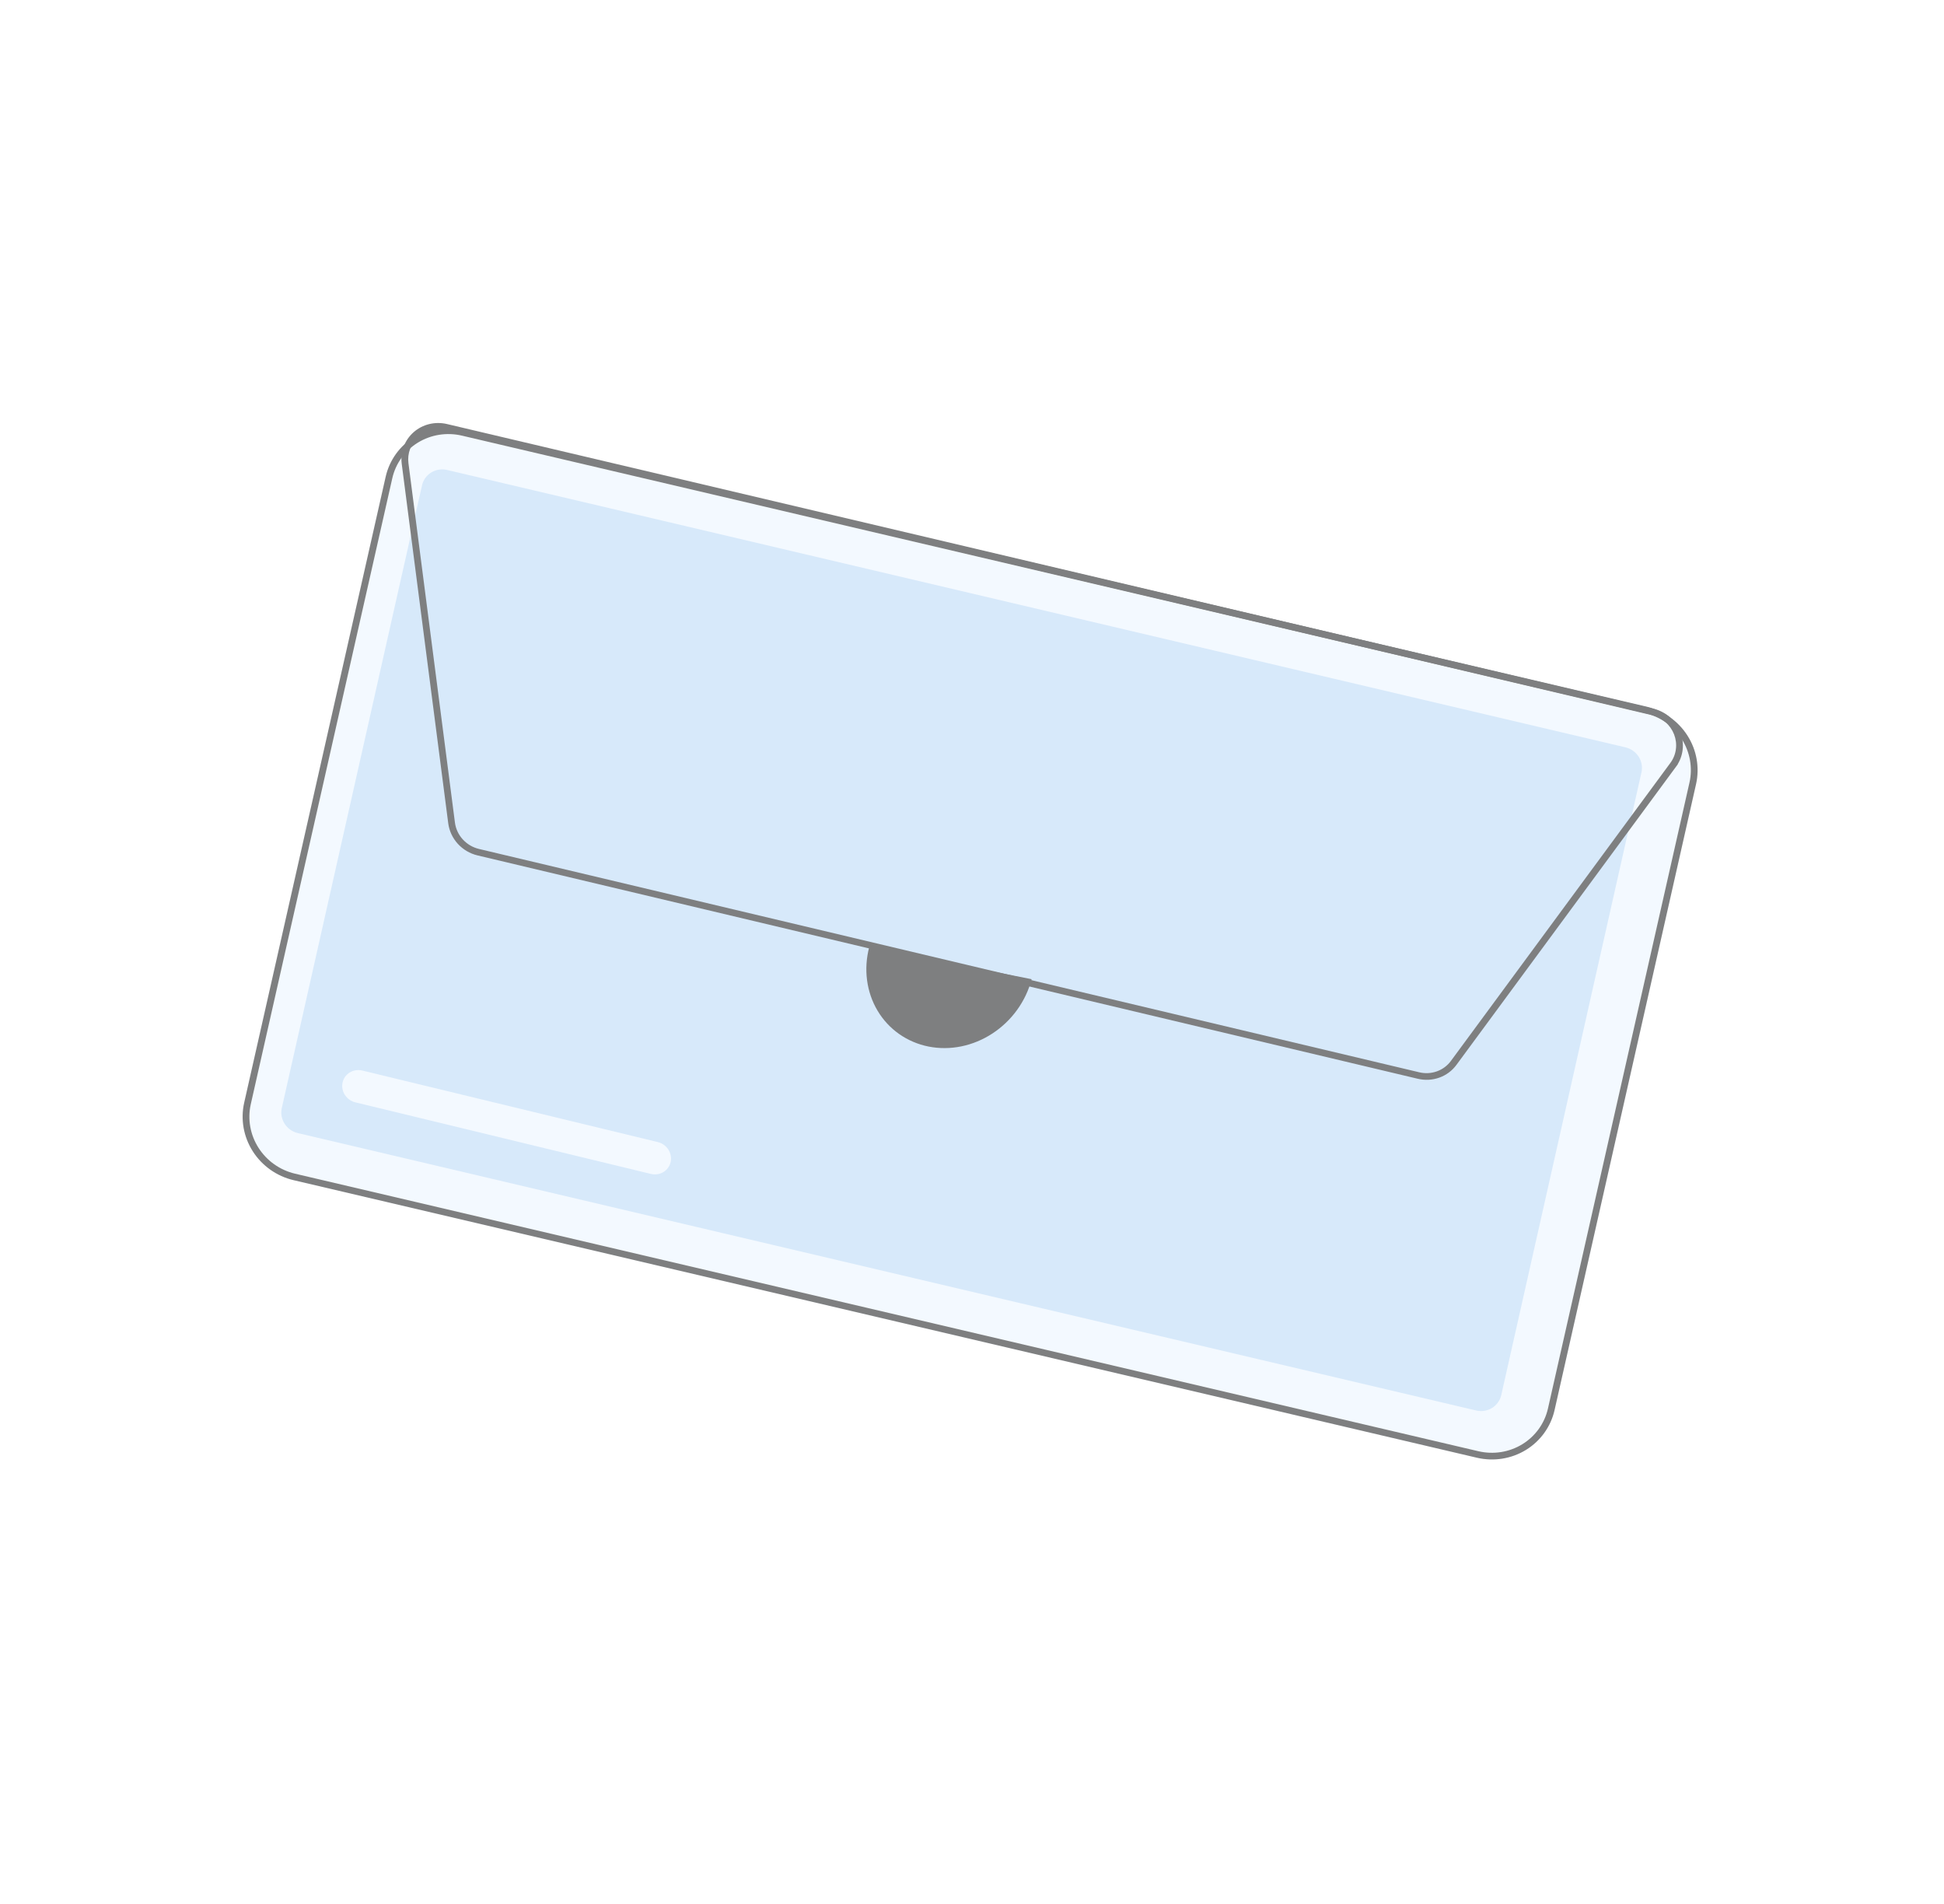
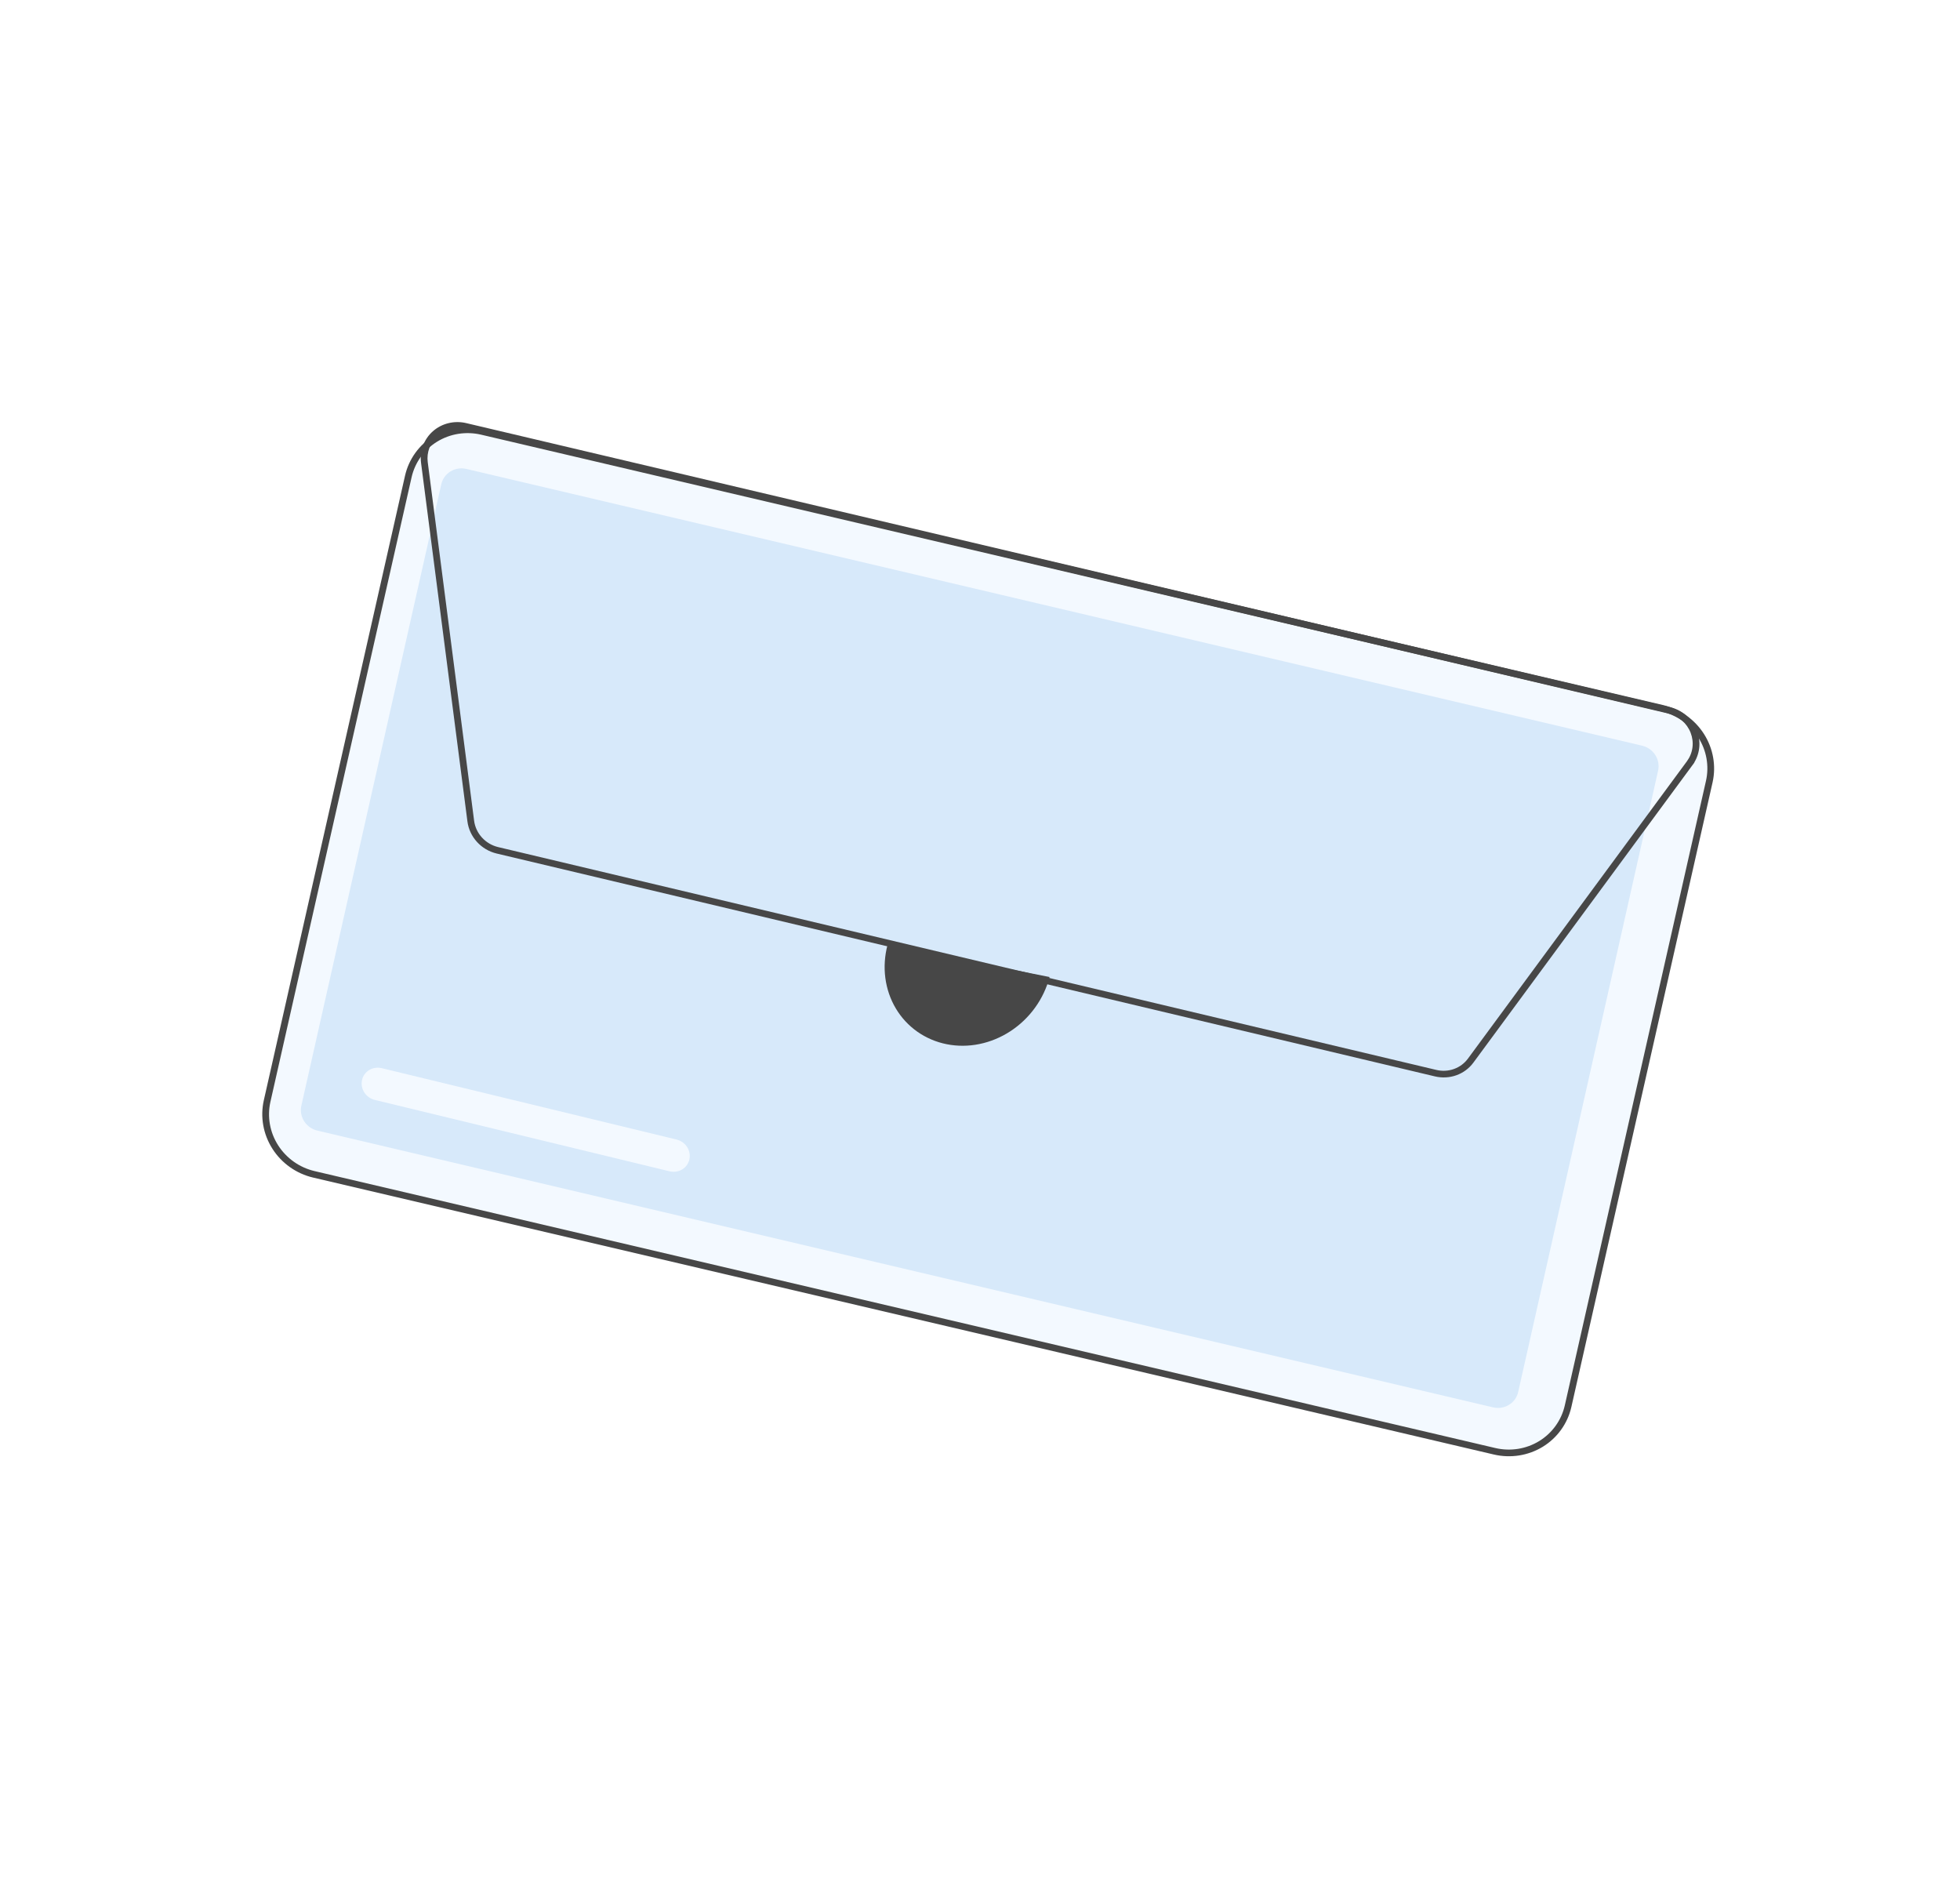
- <svg xmlns="http://www.w3.org/2000/svg" width="96" height="94" viewBox="0 0 96 94" fill="none">
-   <path d="M72.934 71.97L14.496 58.266C13.665 58.071 12.941 57.558 12.484 56.842C12.027 56.126 11.874 55.264 12.058 54.445L19.046 23.537C19.232 22.719 19.74 22.013 20.459 21.572C21.177 21.131 22.048 20.993 22.88 21.187L81.318 34.89C82.149 35.086 82.873 35.599 83.33 36.315C83.787 37.031 83.94 37.893 83.756 38.711L76.768 69.62C76.582 70.437 76.074 71.144 75.355 71.585C74.636 72.025 73.766 72.164 72.934 71.97Z" fill="#F3F9FF" />
-   <path d="M22.08 23.203C21.811 23.14 21.529 23.184 21.297 23.326C21.064 23.469 20.9 23.697 20.841 23.961L13.916 54.706C13.857 54.971 13.907 55.25 14.055 55.481C14.203 55.713 14.437 55.879 14.706 55.942L72.897 69.638C73.166 69.701 73.447 69.656 73.68 69.514C73.912 69.372 74.076 69.143 74.136 68.879L81.06 38.134C81.12 37.869 81.07 37.591 80.922 37.359C80.773 37.127 80.539 36.962 80.27 36.898L22.08 23.203Z" fill="#D7E9FA" />
-   <path d="M72.934 71.97L14.496 58.266C13.665 58.071 12.941 57.558 12.484 56.842C12.027 56.126 11.874 55.264 12.058 54.445L19.046 23.537C19.232 22.719 19.74 22.013 20.459 21.572C21.177 21.131 22.048 20.993 22.88 21.187L81.318 34.89C82.149 35.086 82.873 35.599 83.33 36.315C83.787 37.031 83.94 37.893 83.756 38.711L76.768 69.62C76.582 70.437 76.074 71.144 75.355 71.585C74.636 72.025 73.766 72.164 72.934 71.97ZM22.807 21.507C22.062 21.334 21.282 21.458 20.638 21.852C19.994 22.247 19.538 22.881 19.372 23.614L12.383 54.522C12.219 55.255 12.356 56.027 12.766 56.669C13.175 57.311 13.823 57.77 14.568 57.946L73.007 71.649C73.752 71.823 74.532 71.699 75.176 71.304C75.82 70.909 76.275 70.276 76.442 69.543L83.431 38.635C83.596 37.902 83.458 37.129 83.049 36.487C82.639 35.846 81.99 35.386 81.246 35.211L22.807 21.507Z" fill="#7E7F80" />
-   <path d="M70.014 53.26L23.578 42.232C23.205 42.143 22.866 41.942 22.607 41.659C22.349 41.375 22.184 41.022 22.135 40.647L19.839 22.904C19.802 22.613 19.835 22.319 19.937 22.046C20.039 21.774 20.207 21.531 20.426 21.338C20.645 21.145 20.908 21.008 21.195 20.938C21.482 20.868 21.783 20.867 22.073 20.935L81.645 34.988C81.931 35.056 82.199 35.189 82.426 35.377C82.653 35.565 82.832 35.802 82.95 36.069C83.067 36.336 83.12 36.625 83.103 36.913C83.086 37.201 83 37.479 82.852 37.725L82.858 37.729L71.92 52.579C71.709 52.865 71.416 53.083 71.077 53.204C70.738 53.325 70.369 53.344 70.014 53.26ZM81.576 35.308L22.002 21.255C21.764 21.199 21.517 21.199 21.282 21.257C21.047 21.314 20.831 21.427 20.651 21.585C20.472 21.743 20.334 21.942 20.25 22.166C20.167 22.389 20.139 22.631 20.17 22.869L22.466 40.612C22.506 40.92 22.641 41.21 22.853 41.442C23.065 41.675 23.343 41.839 23.65 41.913L70.085 52.94C70.376 53.01 70.68 52.994 70.957 52.894C71.235 52.795 71.475 52.617 71.648 52.382L82.489 37.664C82.636 37.465 82.729 37.233 82.76 36.987C82.792 36.742 82.761 36.492 82.671 36.258C82.58 36.025 82.433 35.816 82.242 35.65C82.051 35.484 81.822 35.367 81.576 35.308Z" fill="#7E7F80" />
-   <path d="M32.142 57.958L17.553 54.426C17.447 54.401 17.346 54.355 17.257 54.292C17.168 54.229 17.091 54.15 17.032 54.059C16.973 53.967 16.933 53.866 16.913 53.761C16.893 53.656 16.895 53.549 16.917 53.445C16.94 53.342 16.983 53.245 17.044 53.159C17.106 53.074 17.184 53.002 17.275 52.947C17.366 52.892 17.467 52.855 17.574 52.84C17.68 52.824 17.79 52.829 17.896 52.855L32.485 56.386C32.699 56.438 32.886 56.571 33.004 56.755C33.123 56.939 33.164 57.159 33.119 57.367C33.074 57.575 32.945 57.755 32.762 57.866C32.579 57.976 32.356 58.01 32.142 57.958Z" fill="#F3F9FF" />
-   <path d="M50.944 48.344C50.803 48.885 50.559 49.401 50.227 49.861C49.895 50.321 49.481 50.716 49.008 51.025C48.536 51.334 48.014 51.55 47.473 51.661C46.933 51.771 46.383 51.774 45.856 51.67C45.329 51.565 44.836 51.355 44.403 51.051C43.971 50.748 43.608 50.356 43.336 49.899C43.064 49.443 42.888 48.93 42.817 48.39C42.747 47.85 42.784 47.294 42.926 46.753" fill="#7E7F80" />
+ <svg xmlns="http://www.w3.org/2000/svg" width="97" height="94" viewBox="0 0 97 94" fill="none">
+   <path d="M73.933 71.97L15.494 58.266C14.663 58.071 13.94 57.558 13.483 56.842C13.026 56.126 12.872 55.264 13.056 54.445L20.045 23.537C20.231 22.719 20.739 22.013 21.457 21.572C22.176 21.131 23.047 20.993 23.878 21.187L82.317 34.89C83.148 35.086 83.871 35.599 84.328 36.315C84.785 37.031 84.939 37.893 84.755 38.711L77.766 69.62C77.58 70.437 77.072 71.144 76.354 71.585C75.635 72.025 74.764 72.164 73.933 71.97Z" fill="#F3F9FF" />
+   <path d="M23.078 23.202C22.809 23.139 22.528 23.184 22.295 23.326C22.063 23.468 21.899 23.696 21.839 23.961L14.915 54.706C14.855 54.971 14.905 55.249 15.053 55.481C15.201 55.712 15.436 55.878 15.704 55.942L73.895 69.637C74.164 69.7 74.446 69.656 74.678 69.513C74.91 69.371 75.075 69.143 75.134 68.879L82.059 38.133C82.118 37.869 82.068 37.59 81.92 37.358C81.772 37.127 81.538 36.961 81.269 36.897L23.078 23.202Z" fill="#D7E9FA" />
+   <path d="M73.933 71.97L15.494 58.266C14.663 58.071 13.94 57.558 13.483 56.842C13.026 56.126 12.872 55.264 13.056 54.445L20.045 23.537C20.231 22.719 20.739 22.013 21.457 21.572C22.176 21.131 23.047 20.993 23.878 21.187L82.317 34.89C83.148 35.086 83.871 35.599 84.328 36.315C84.785 37.031 84.939 37.893 84.755 38.711L77.766 69.62C77.58 70.437 77.072 71.144 76.354 71.585C75.635 72.025 74.764 72.164 73.933 71.97ZM23.806 21.507C23.061 21.334 22.28 21.458 21.636 21.852C20.992 22.247 20.537 22.881 20.37 23.614L13.382 54.522C13.217 55.255 13.354 56.027 13.764 56.669C14.174 57.311 14.822 57.77 15.567 57.946L74.005 71.649C74.751 71.823 75.531 71.699 76.175 71.304C76.819 70.909 77.274 70.276 77.441 69.543L84.429 38.635C84.594 37.902 84.457 37.129 84.047 36.487C83.637 35.846 82.989 35.386 82.244 35.211L23.806 21.507Z" fill="#474747" />
+   <path d="M71.013 53.26L24.577 42.232C24.203 42.143 23.864 41.942 23.606 41.659C23.347 41.375 23.182 41.022 23.133 40.647L20.838 22.904C20.8 22.613 20.834 22.319 20.936 22.046C21.038 21.774 21.205 21.531 21.424 21.338C21.643 21.145 21.907 21.008 22.194 20.938C22.48 20.868 22.781 20.867 23.071 20.935L82.644 34.988C82.93 35.056 83.197 35.189 83.424 35.377C83.651 35.565 83.831 35.802 83.948 36.069C84.066 36.336 84.118 36.625 84.102 36.913C84.084 37.201 83.998 37.479 83.85 37.725L83.856 37.729L72.918 52.579C72.707 52.865 72.415 53.083 72.076 53.204C71.737 53.325 71.367 53.344 71.013 53.26ZM82.575 35.308L23 21.255C22.762 21.199 22.516 21.199 22.28 21.257C22.046 21.314 21.829 21.427 21.65 21.585C21.47 21.743 21.333 21.942 21.249 22.166C21.165 22.389 21.138 22.631 21.169 22.869L23.464 40.612C23.504 40.92 23.64 41.21 23.852 41.442C24.064 41.675 24.342 41.839 24.648 41.913L71.084 52.94C71.375 53.01 71.678 52.994 71.956 52.894C72.234 52.795 72.474 52.617 72.647 52.382L83.488 37.664C83.634 37.465 83.727 37.233 83.759 36.987C83.791 36.742 83.76 36.492 83.669 36.258C83.579 36.025 83.432 35.816 83.24 35.65C83.049 35.484 82.821 35.367 82.575 35.308Z" fill="#474747" />
+   <path d="M33.141 57.957L18.551 54.425C18.445 54.4 18.345 54.354 18.256 54.291C18.166 54.228 18.09 54.148 18.031 54.057C17.972 53.966 17.931 53.865 17.912 53.76C17.892 53.654 17.893 53.547 17.916 53.444C17.938 53.341 17.982 53.243 18.043 53.158C18.104 53.072 18.183 53 18.273 52.945C18.364 52.89 18.466 52.854 18.573 52.838C18.679 52.822 18.788 52.828 18.894 52.853L33.484 56.385C33.697 56.437 33.884 56.569 34.003 56.753C34.122 56.937 34.163 57.157 34.118 57.366C34.072 57.574 33.944 57.753 33.761 57.864C33.577 57.975 33.355 58.008 33.141 57.957Z" fill="#F3F9FF" />
+   <path d="M51.942 48.343C51.801 48.884 51.557 49.399 51.225 49.859C50.893 50.319 50.479 50.715 50.006 51.024C49.534 51.333 49.012 51.548 48.471 51.659C47.931 51.77 47.381 51.773 46.854 51.668C46.328 51.564 45.834 51.353 45.401 51.05C44.969 50.746 44.606 50.355 44.334 49.898C44.062 49.441 43.886 48.928 43.815 48.388C43.745 47.849 43.782 47.292 43.924 46.751" fill="#474747" />
</svg>
